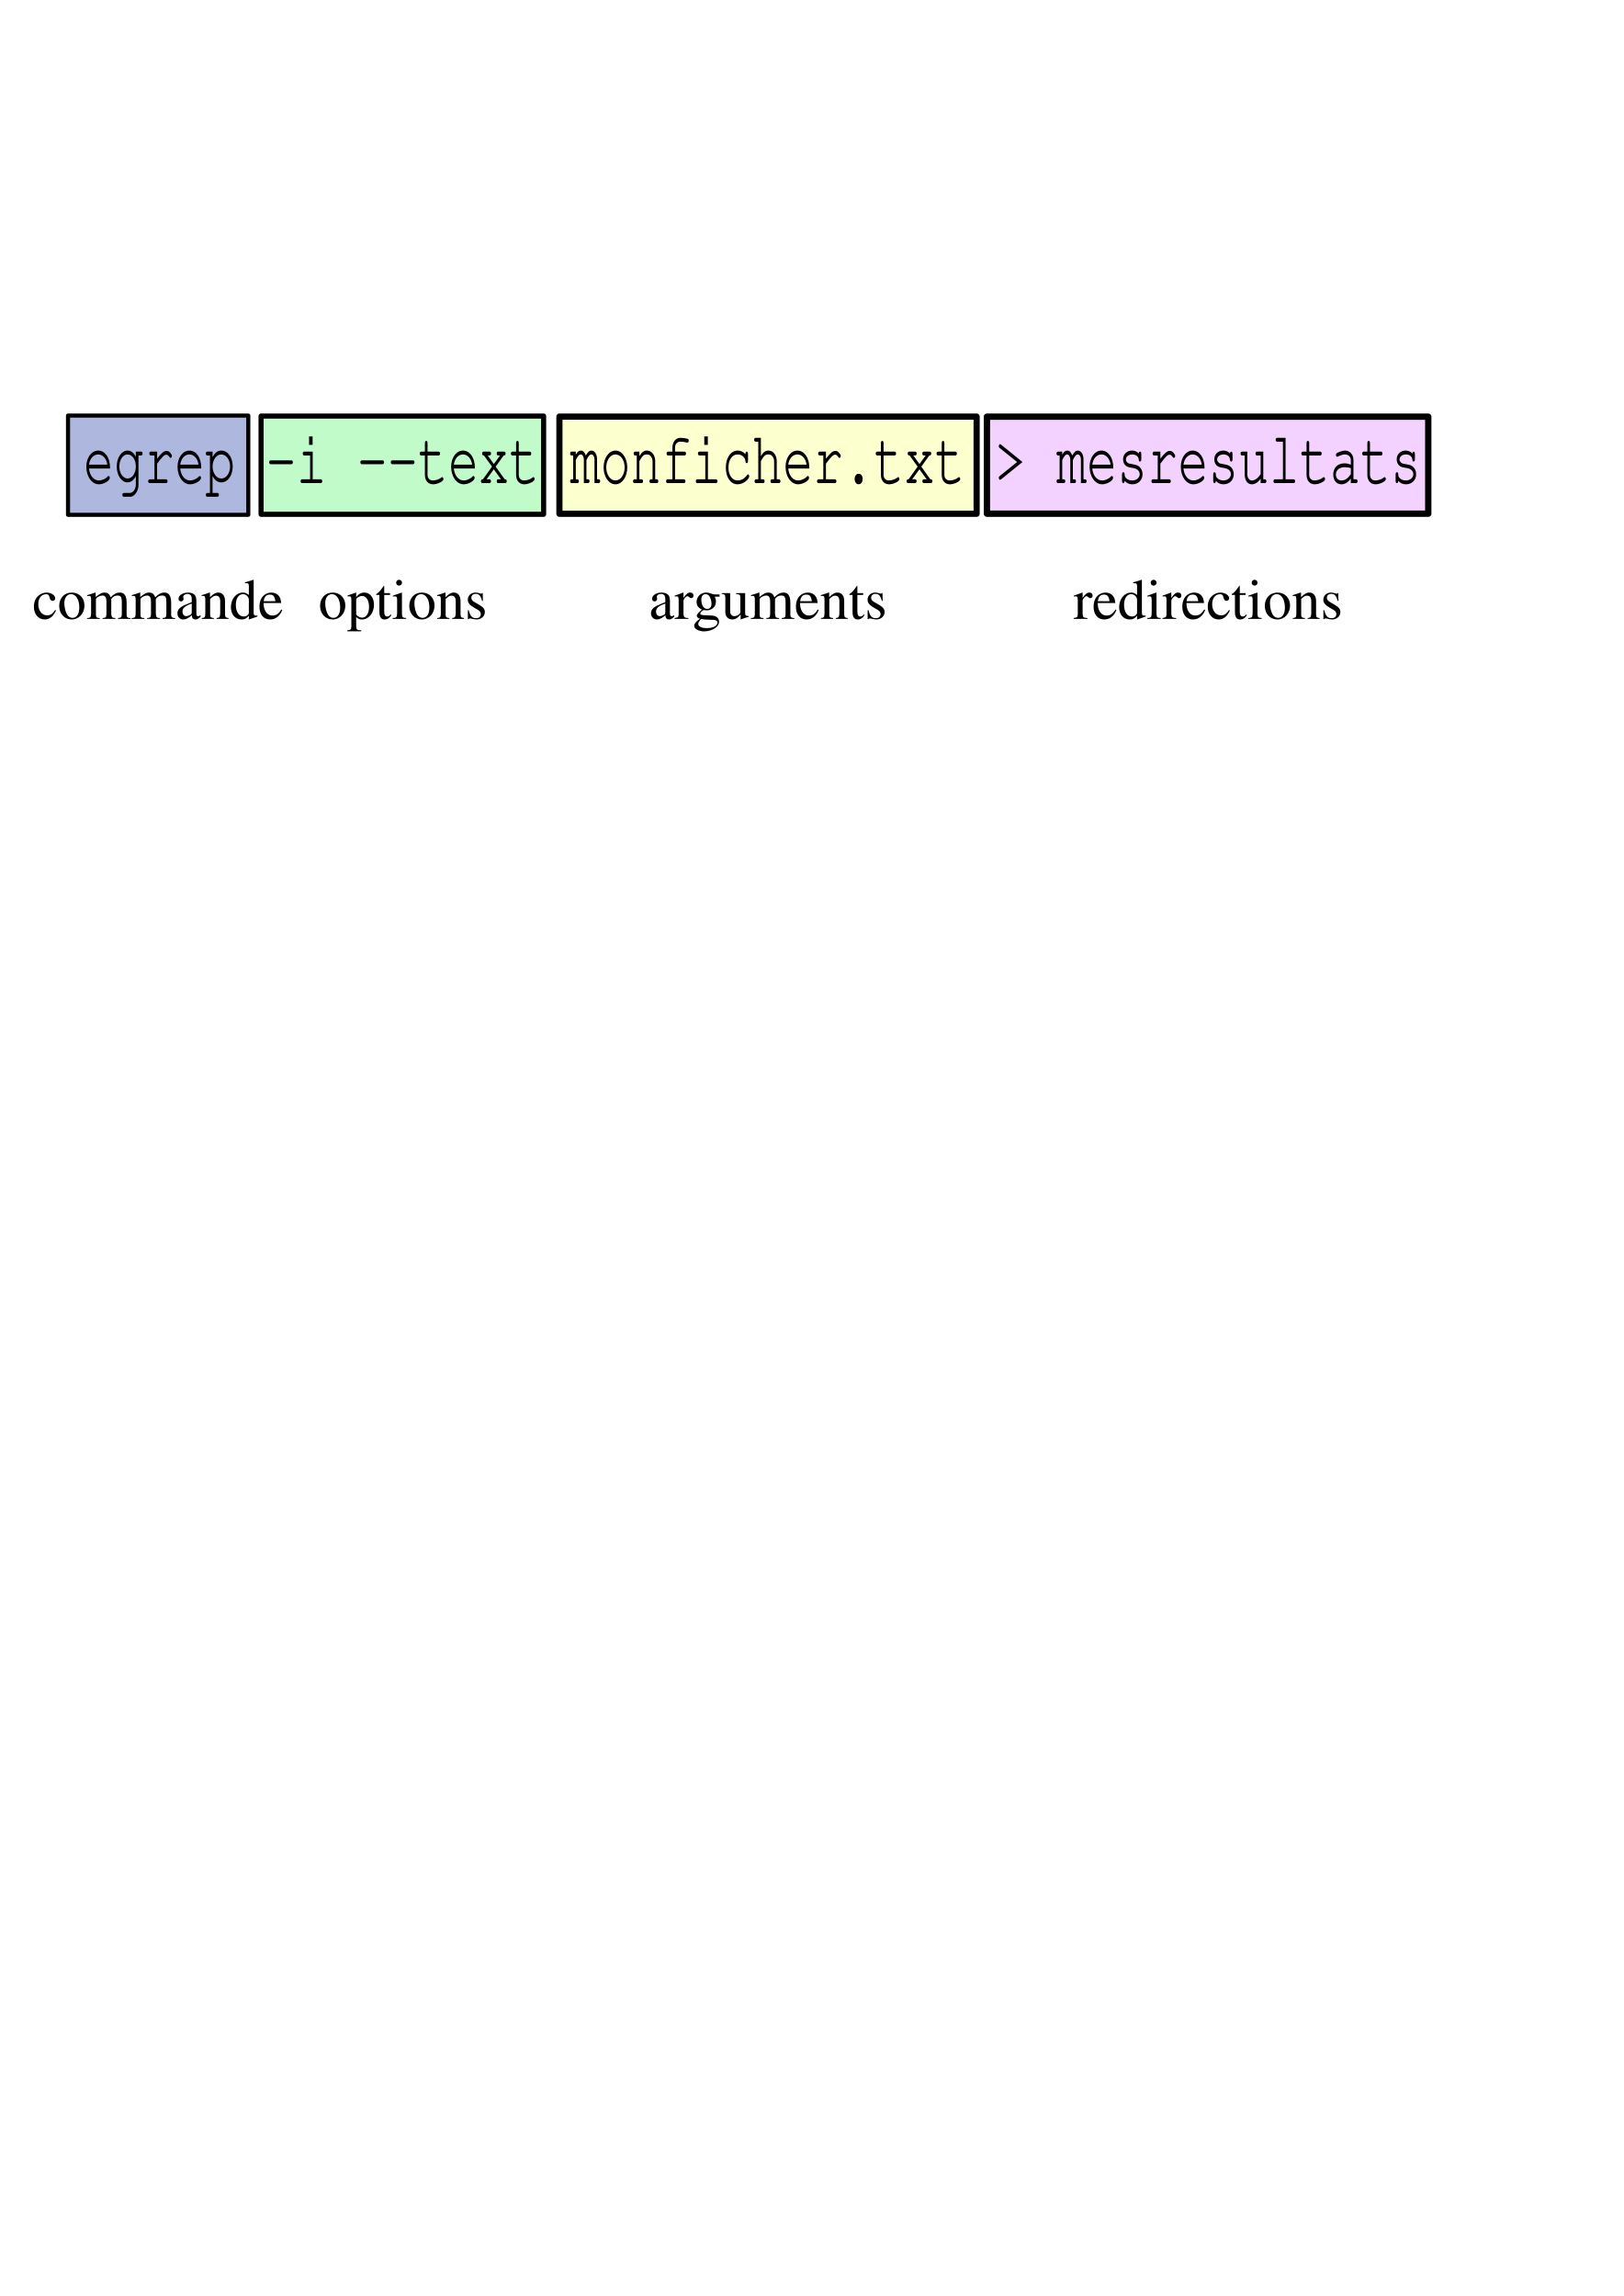
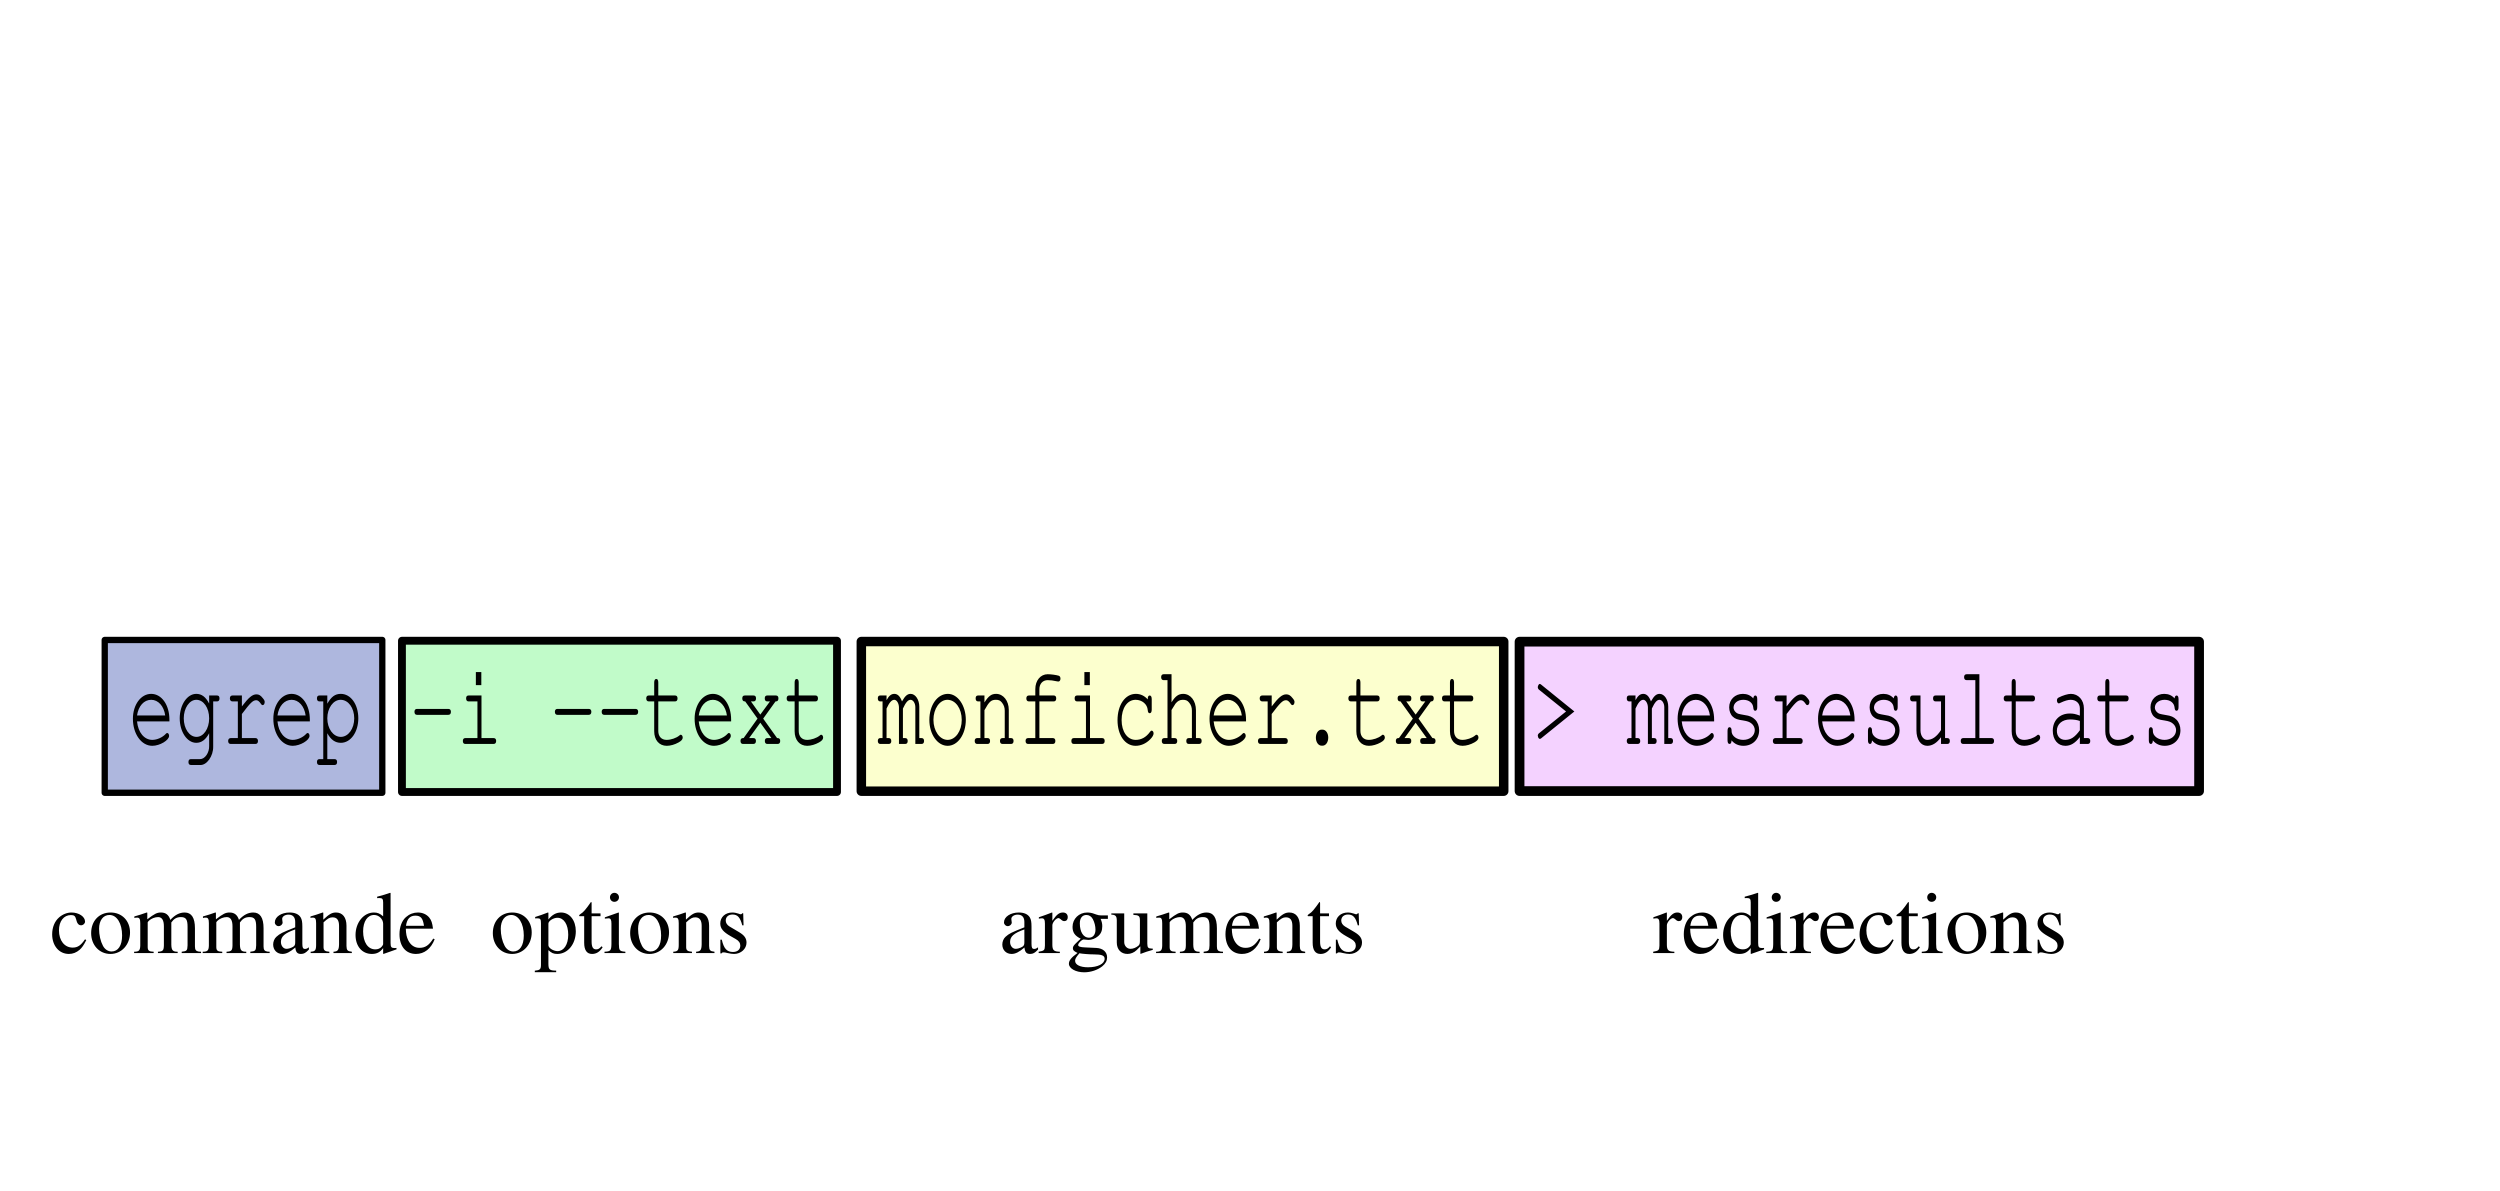
- <svg xmlns="http://www.w3.org/2000/svg" width="210mm" height="297mm" id="svg2">
+ <svg xmlns="http://www.w3.org/2000/svg" width="210mm" height="100mm" id="svg2">
  <defs id="defs4">
    </defs>
  <g id="layer1">
    <rect style="fill:#c1fbc9;fill-opacity:1;stroke:#000000;stroke-width:2.491;stroke-linejoin:round;stroke-miterlimit:4;stroke-opacity:1;stroke-dasharray:none;stroke-dashoffset:0" id="rect2575-9" width="138.123" height="48.024" x="127.612" y="203.42" />
    <rect style="fill:#fcffce;fill-opacity:1;stroke:#000000;stroke-width:3.011;stroke-linejoin:round;stroke-miterlimit:4;stroke-opacity:1;stroke-dasharray:none;stroke-dashoffset:0" id="rect2575-9-8" width="203.94" height="47.504" x="273.456" y="203.679" />
    <rect style="fill:#aeb7de;fill-opacity:1;stroke:#000000;stroke-width:2;stroke-linejoin:round;stroke-miterlimit:4;stroke-opacity:1;stroke-dasharray:none;stroke-dashoffset:0" id="rect2575" width="88.119" height="48.515" x="33.25" y="203.174" />
    <rect style="fill:#f4d2ff;fill-opacity:1;stroke:#000000;stroke-width:3.094;stroke-linejoin:round;stroke-miterlimit:4;stroke-opacity:1;stroke-dasharray:none;stroke-dashoffset:0" id="rect2575-9-8-2" width="215.738" height="47.421" x="482.428" y="203.721" />
    <text xml:space="preserve" style="font-size:30.151px;font-style:normal;font-variant:normal;font-weight:normal;font-stretch:normal;text-align:start;line-height:125%;writing-mode:lr-tb;text-anchor:start;fill:#000000;fill-opacity:1;stroke:none;font-family:Courier;-inkscape-font-specification:Courier" x="49.617" y="194.02" id="text2571" transform="scale(0.8214685,1.217332)">
      <tspan id="tspan2573" x="49.617" y="194.02">egrep -i --text monficher.txt &gt; mesresultats</tspan>
    </text>
    <text xml:space="preserve" style="font-size:28px;font-style:normal;font-variant:normal;font-weight:normal;font-stretch:normal;text-align:start;line-height:125%;writing-mode:lr-tb;text-anchor:start;fill:#000000;fill-opacity:1;stroke:none;font-family:Times;-inkscape-font-specification:Times" x="15.861" y="302.577" id="text3410">
      <tspan id="tspan3412" x="15.861" y="302.577">commande</tspan>
    </text>
    <text xml:space="preserve" style="font-size:28px;font-style:normal;font-variant:normal;font-weight:normal;font-stretch:normal;text-align:start;line-height:125%;writing-mode:lr-tb;text-anchor:start;fill:#000000;fill-opacity:1;stroke:none;font-family:Times;-inkscape-font-specification:Times" x="155.651" y="302.577" id="text3414">
      <tspan id="tspan3416" x="155.651" y="302.577">options</tspan>
    </text>
    <text xml:space="preserve" style="font-size:28px;font-style:normal;font-variant:normal;font-weight:normal;font-stretch:normal;text-align:start;line-height:125%;writing-mode:lr-tb;text-anchor:start;fill:#000000;fill-opacity:1;stroke:none;font-family:Times;-inkscape-font-specification:Times" x="317.184" y="302.577" id="text3418">
      <tspan id="tspan3420" x="317.184" y="302.577">arguments</tspan>
    </text>
    <text xml:space="preserve" style="font-size:28px;font-style:normal;font-variant:normal;font-weight:normal;font-stretch:normal;text-align:start;line-height:125%;writing-mode:lr-tb;text-anchor:start;fill:#000000;fill-opacity:1;stroke:none;font-family:Times;-inkscape-font-specification:Times" x="524.713" y="302.577" id="text3422">
      <tspan id="tspan3424" x="524.713" y="302.577">redirections</tspan>
    </text>
  </g>
</svg>
